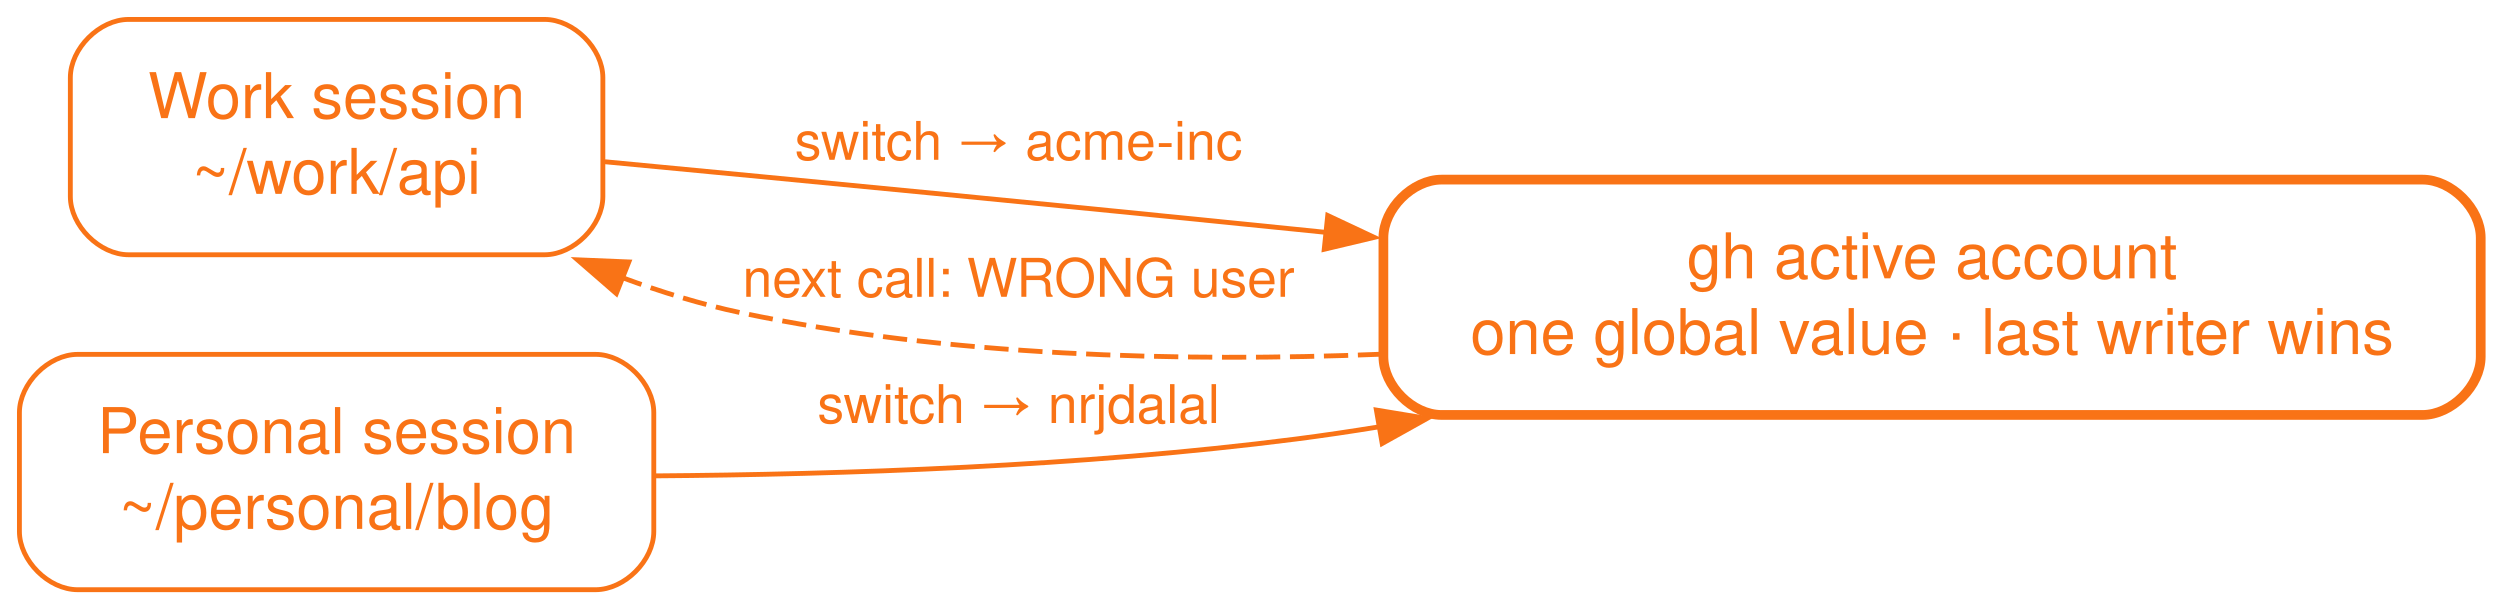
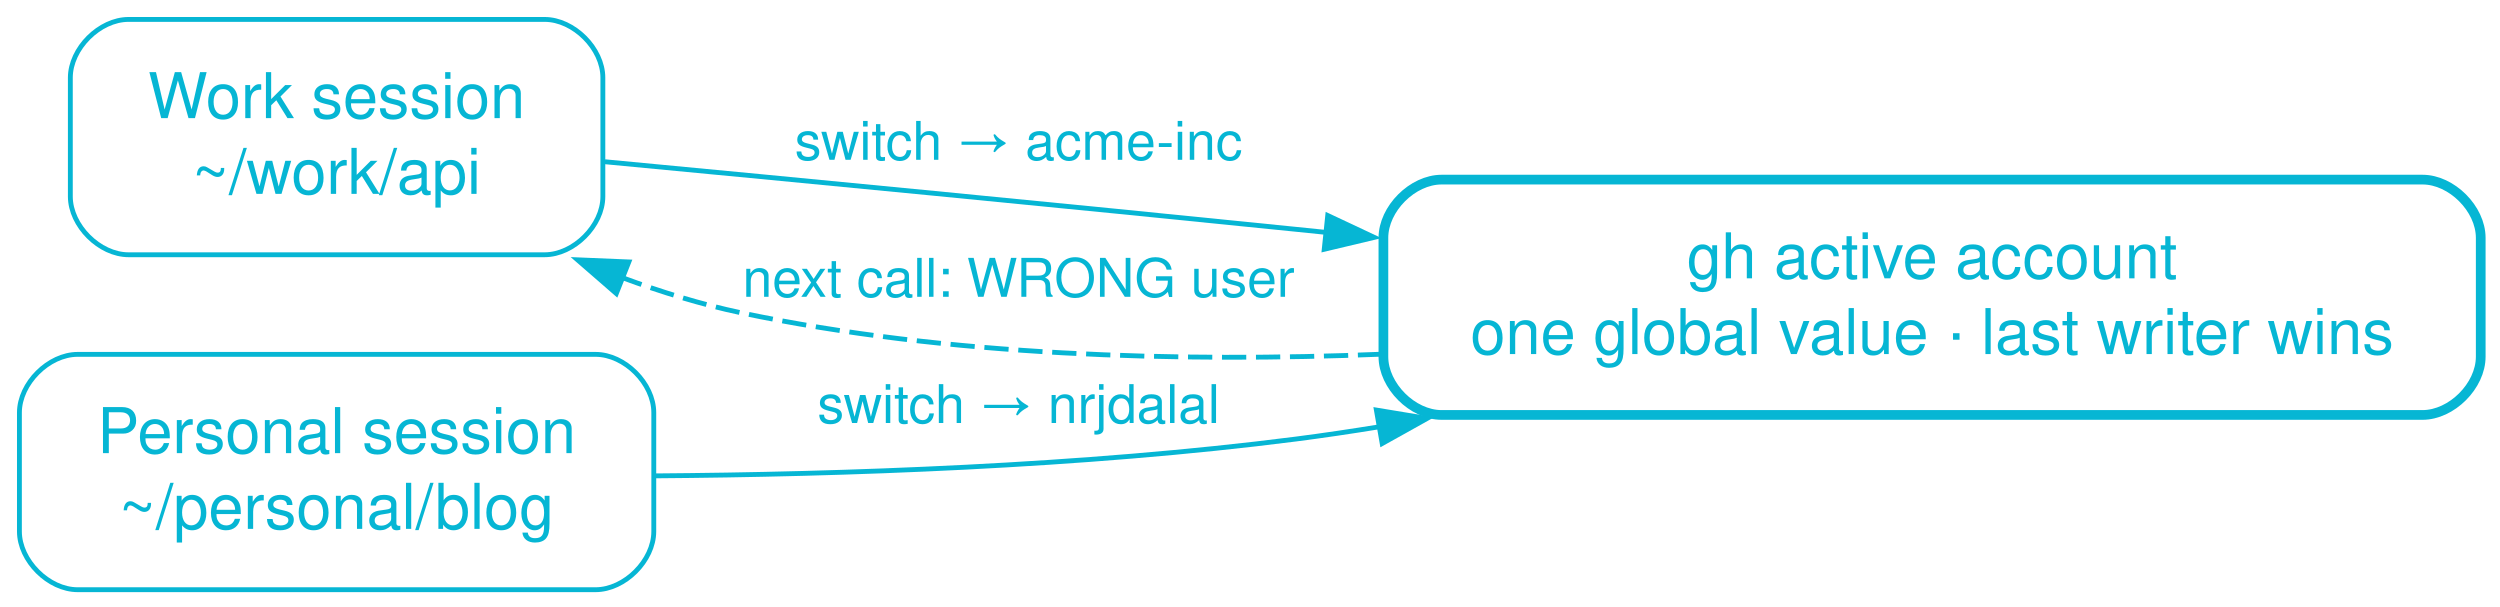
<svg xmlns="http://www.w3.org/2000/svg" width="515pt" height="125pt" viewBox="0 0 515 125">
  <g id="graph0" class="graph" transform="translate(4 121.48)">
    <g id="node1" class="node">
-       <path fill="none" stroke="#f97316" d="M108.19-117.48h-85.7c-6 0-12 6-12 12V-81c0 6 6 12 12 12h85.7c6 0 12-6 12-12v-24.48c0-6-6-12-12-12" />
-       <text xml:space="preserve" x="65.34" y="-97.14" fill="#f97316" font-family="Helvetica,sans-Serif" font-size="13" text-anchor="middle">Work session</text>
-       <text xml:space="preserve" x="65.34" y="-81.54" fill="#f97316" font-family="Helvetica,sans-Serif" font-size="13" text-anchor="middle">~/work/api</text>
+       <path fill="none" stroke="#06b6d4" d="M108.19-117.48h-85.7c-6 0-12 6-12 12V-81c0 6 6 12 12 12h85.7c6 0 12-6 12-12v-24.48c0-6-6-12-12-12" />
+       <text xml:space="preserve" x="65.34" y="-97.14" fill="#06b6d4" font-family="Helvetica,sans-Serif" font-size="13" text-anchor="middle">Work session</text>
+       <text xml:space="preserve" x="65.34" y="-81.54" fill="#06b6d4" font-family="Helvetica,sans-Serif" font-size="13" text-anchor="middle">~/work/api</text>
    </g>
    <g id="node3" class="node">
-       <path fill="none" stroke="#f97316" stroke-width="2" d="M495.03-84.48H292.98c-6 0-12 6-12 12V-48c0 6 6 12 12 12h202.05c6 0 12-6 12-12v-24.48c0-6-6-12-12-12" />
-       <text xml:space="preserve" x="394.01" y="-64.14" fill="#f97316" font-family="Helvetica,sans-Serif" font-size="13" text-anchor="middle">gh active account</text>
-       <text xml:space="preserve" x="394.01" y="-48.54" fill="#f97316" font-family="Helvetica,sans-Serif" font-size="13" text-anchor="middle">one global value · last writer wins</text>
+       <path fill="none" stroke="#06b6d4" stroke-width="2" d="M495.03-84.48H292.98c-6 0-12 6-12 12V-48c0 6 6 12 12 12h202.05c6 0 12-6 12-12v-24.48c0-6-6-12-12-12" />
+       <text xml:space="preserve" x="394.01" y="-64.14" fill="#06b6d4" font-family="Helvetica,sans-Serif" font-size="13" text-anchor="middle">gh active account</text>
+       <text xml:space="preserve" x="394.01" y="-48.54" fill="#06b6d4" font-family="Helvetica,sans-Serif" font-size="13" text-anchor="middle">one global value · last writer wins</text>
    </g>
    <g id="edge1" class="edge">
-       <path fill="none" stroke="#f97316" d="M120.61-88.16c39.49 3.74 94.26 9.01 142.37 13.92 2.07.21 4.16.43 6.26.64" />
-       <path fill="#f97316" stroke="#f97316" d="m269.51-77.09 9.59 4.51-10.31 2.45z" />
-       <text xml:space="preserve" x="205.83" y="-88.56" fill="#f97316" font-family="Helvetica,sans-Serif" font-size="11" text-anchor="middle">switch → acme-inc</text>
+       <path fill="none" stroke="#06b6d4" d="M120.61-88.16c39.49 3.74 94.26 9.01 142.37 13.92 2.07.21 4.16.43 6.26.64" />
+       <path fill="#06b6d4" stroke="#06b6d4" d="m269.51-77.09 9.59 4.51-10.31 2.45z" />
+       <text xml:space="preserve" x="205.83" y="-88.56" fill="#06b6d4" font-family="Helvetica,sans-Serif" font-size="11" text-anchor="middle">switch → acme-inc</text>
    </g>
    <g id="node2" class="node">
-       <path fill="none" stroke="#f97316" d="M118.68-48.48H12c-6 0-12 6-12 12V-12C0-6 6 0 12 0h106.68c6 0 12-6 12-12v-24.48c0-6-6-12-12-12" />
-       <text xml:space="preserve" x="65.34" y="-28.14" fill="#f97316" font-family="Helvetica,sans-Serif" font-size="13" text-anchor="middle">Personal session</text>
-       <text xml:space="preserve" x="65.34" y="-12.54" fill="#f97316" font-family="Helvetica,sans-Serif" font-size="13" text-anchor="middle">~/personal/blog</text>
+       <path fill="none" stroke="#06b6d4" d="M118.68-48.48H12c-6 0-12 6-12 12V-12C0-6 6 0 12 0h106.68c6 0 12-6 12-12v-24.48c0-6-6-12-12-12" />
+       <text xml:space="preserve" x="65.34" y="-28.14" fill="#06b6d4" font-family="Helvetica,sans-Serif" font-size="13" text-anchor="middle">Personal session</text>
+       <text xml:space="preserve" x="65.34" y="-12.54" fill="#06b6d4" font-family="Helvetica,sans-Serif" font-size="13" text-anchor="middle">~/personal/blog</text>
    </g>
    <g id="edge2" class="edge">
-       <path fill="none" stroke="#f97316" d="M130.79-23.45c38.51-.28 88.31-1.95 132.19-7.59 5.66-.73 11.44-1.59 17.26-2.54" />
-       <path fill="#f97316" stroke="#f97316" d="m279.53-37.01 10.45 1.73-9.25 5.16z" />
-       <text xml:space="preserve" x="205.83" y="-34.34" fill="#f97316" font-family="Helvetica,sans-Serif" font-size="11" text-anchor="middle">switch → nrjdalal</text>
+       <path fill="none" stroke="#06b6d4" d="M130.79-23.45c38.51-.28 88.31-1.95 132.19-7.59 5.66-.73 11.44-1.59 17.26-2.54" />
+       <path fill="#06b6d4" stroke="#06b6d4" d="m279.53-37.01 10.45 1.73-9.25 5.16z" />
+       <text xml:space="preserve" x="205.83" y="-34.34" fill="#06b6d4" font-family="Helvetica,sans-Serif" font-size="11" text-anchor="middle">switch → nrjdalal</text>
    </g>
    <g id="edge3" class="edge">
-       <path fill="none" stroke="#f97316" stroke-dasharray="5,2" d="M280.72-48.52c-41.84 1.69-89.49.42-132.04-8.52-8.18-1.72-16.54-4.3-24.65-7.31" />
-       <path fill="#f97316" stroke="#f97316" d="m122.96-61.01-8-6.95 10.58.44z" />
-       <text xml:space="preserve" x="205.83" y="-60.34" fill="#f97316" font-family="Helvetica,sans-Serif" font-size="11" text-anchor="middle">next call: WRONG user</text>
+       <path fill="none" stroke="#06b6d4" stroke-dasharray="5,2" d="M280.72-48.52c-41.84 1.69-89.49.42-132.04-8.52-8.18-1.72-16.54-4.3-24.65-7.31" />
+       <path fill="#06b6d4" stroke="#06b6d4" d="m122.96-61.01-8-6.95 10.58.44z" />
+       <text xml:space="preserve" x="205.83" y="-60.34" fill="#06b6d4" font-family="Helvetica,sans-Serif" font-size="11" text-anchor="middle">next call: WRONG user</text>
    </g>
  </g>
</svg>
